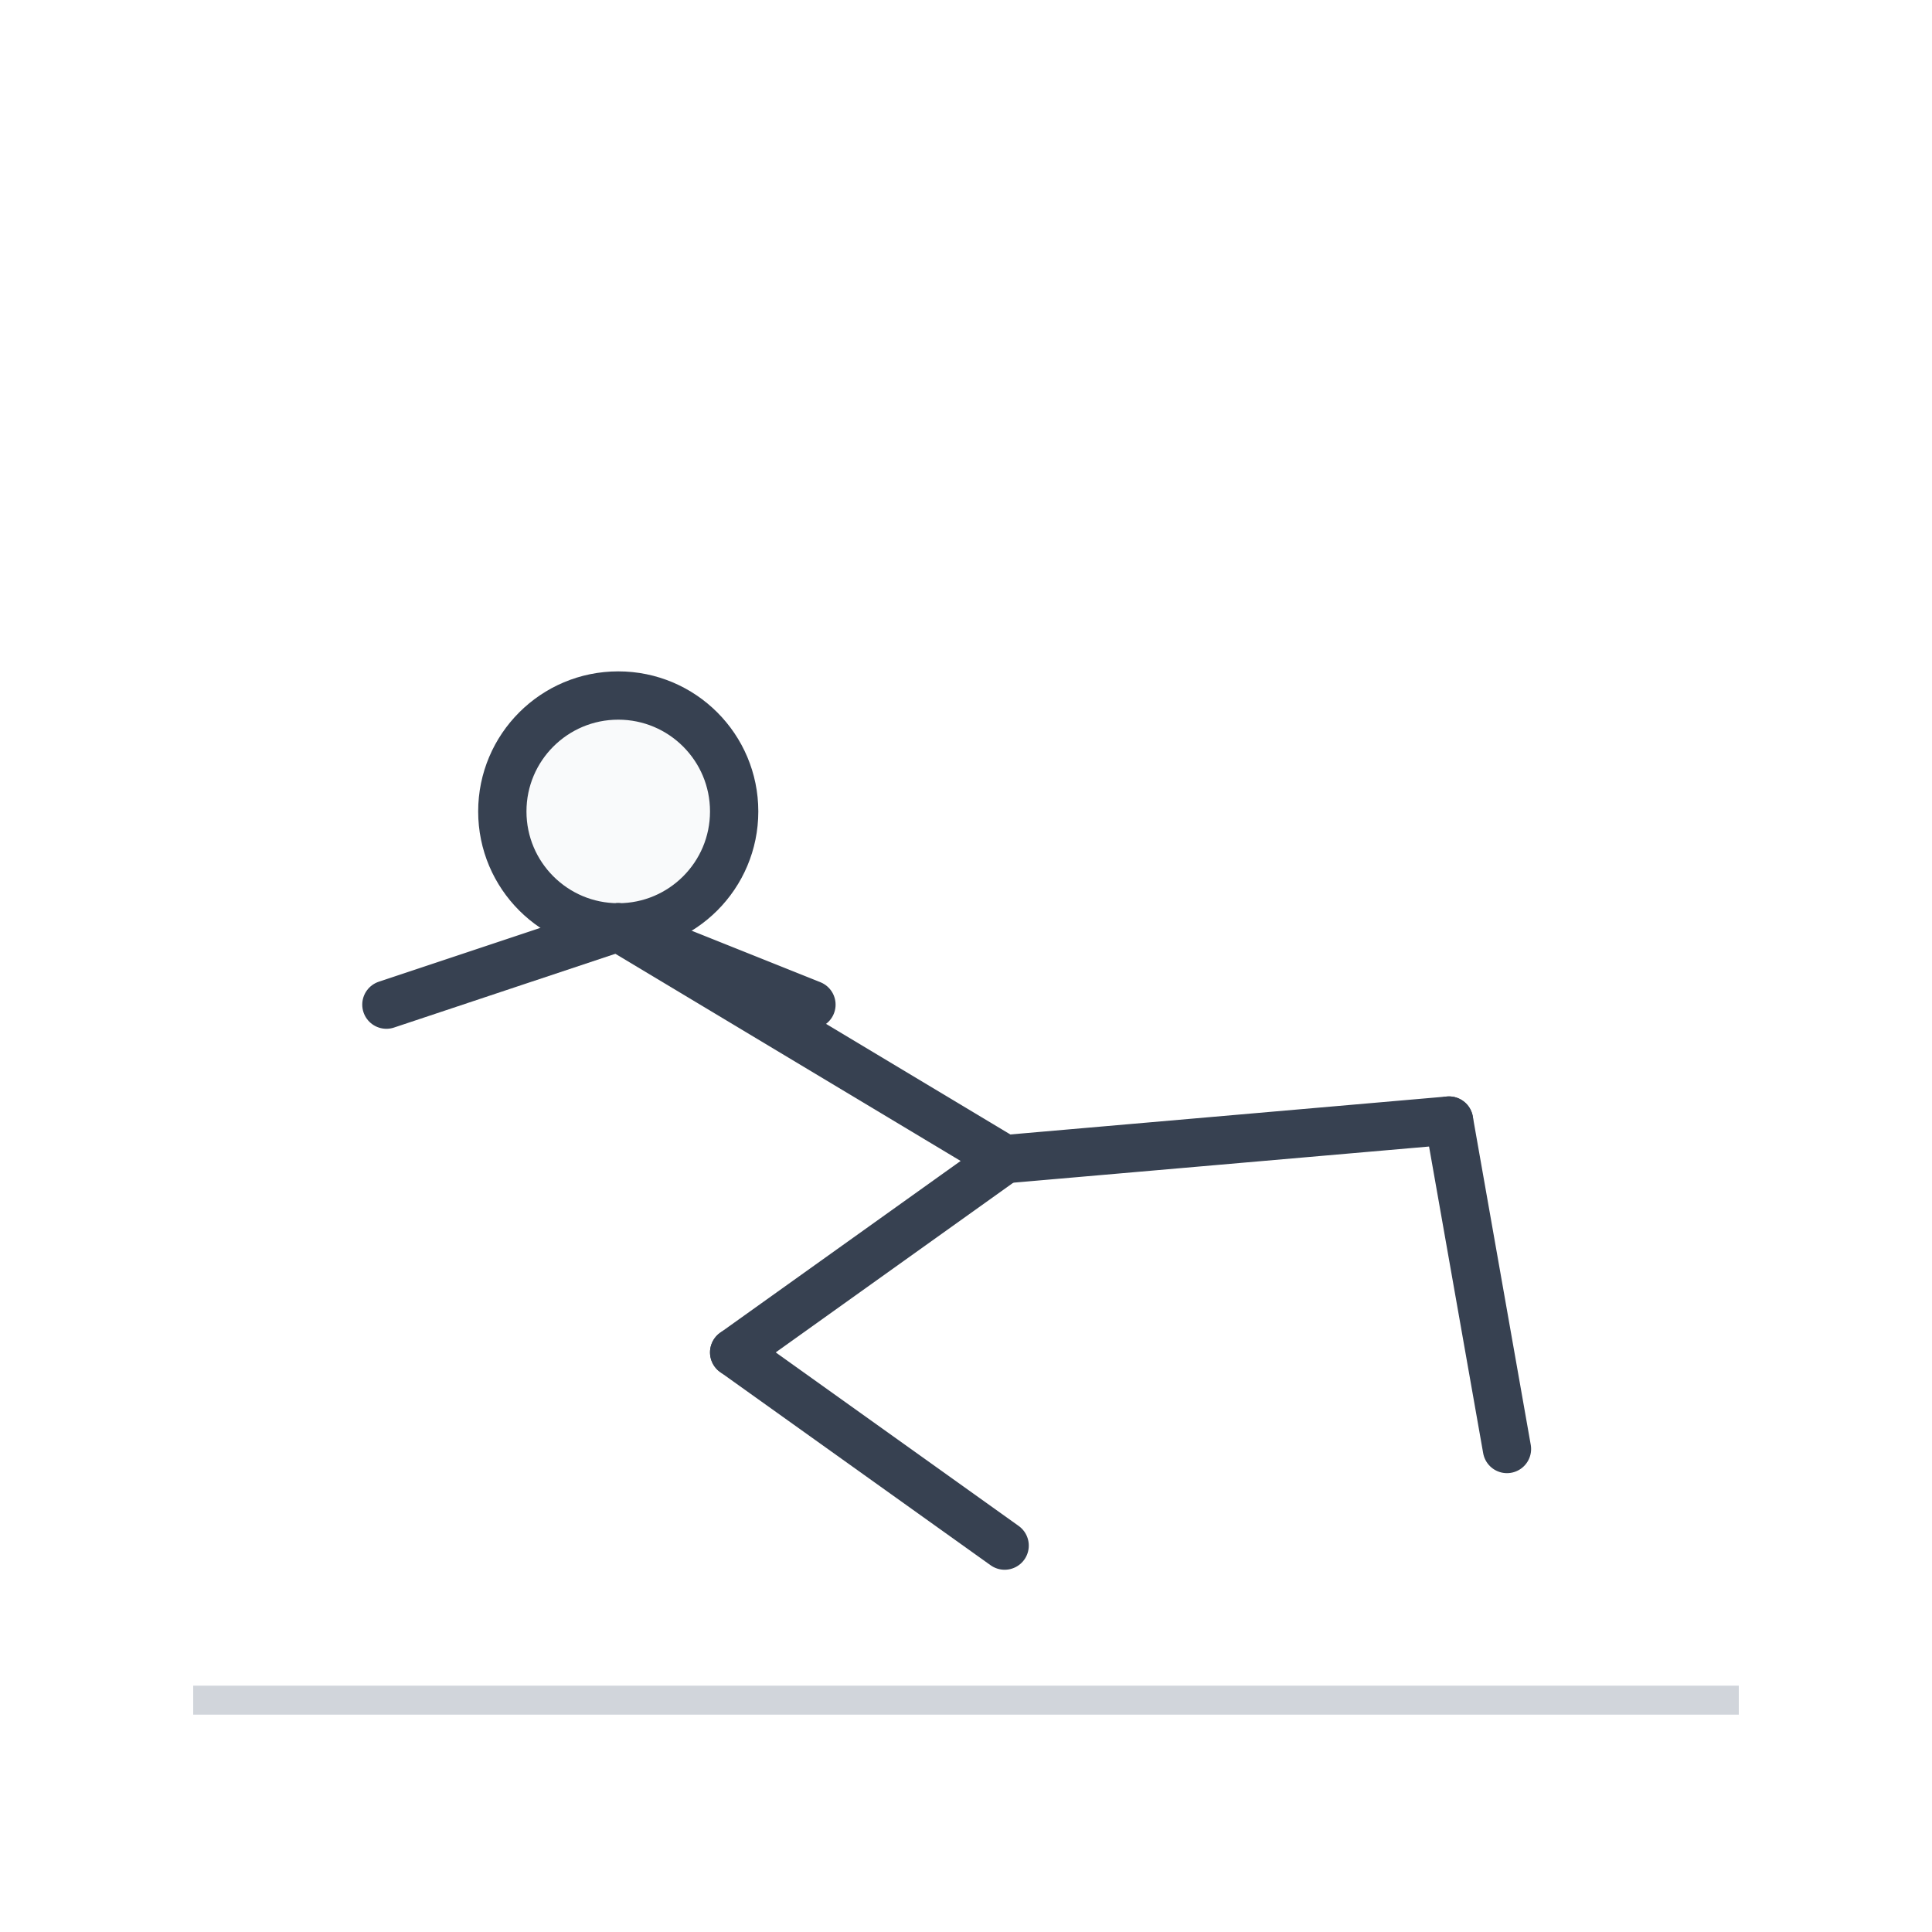
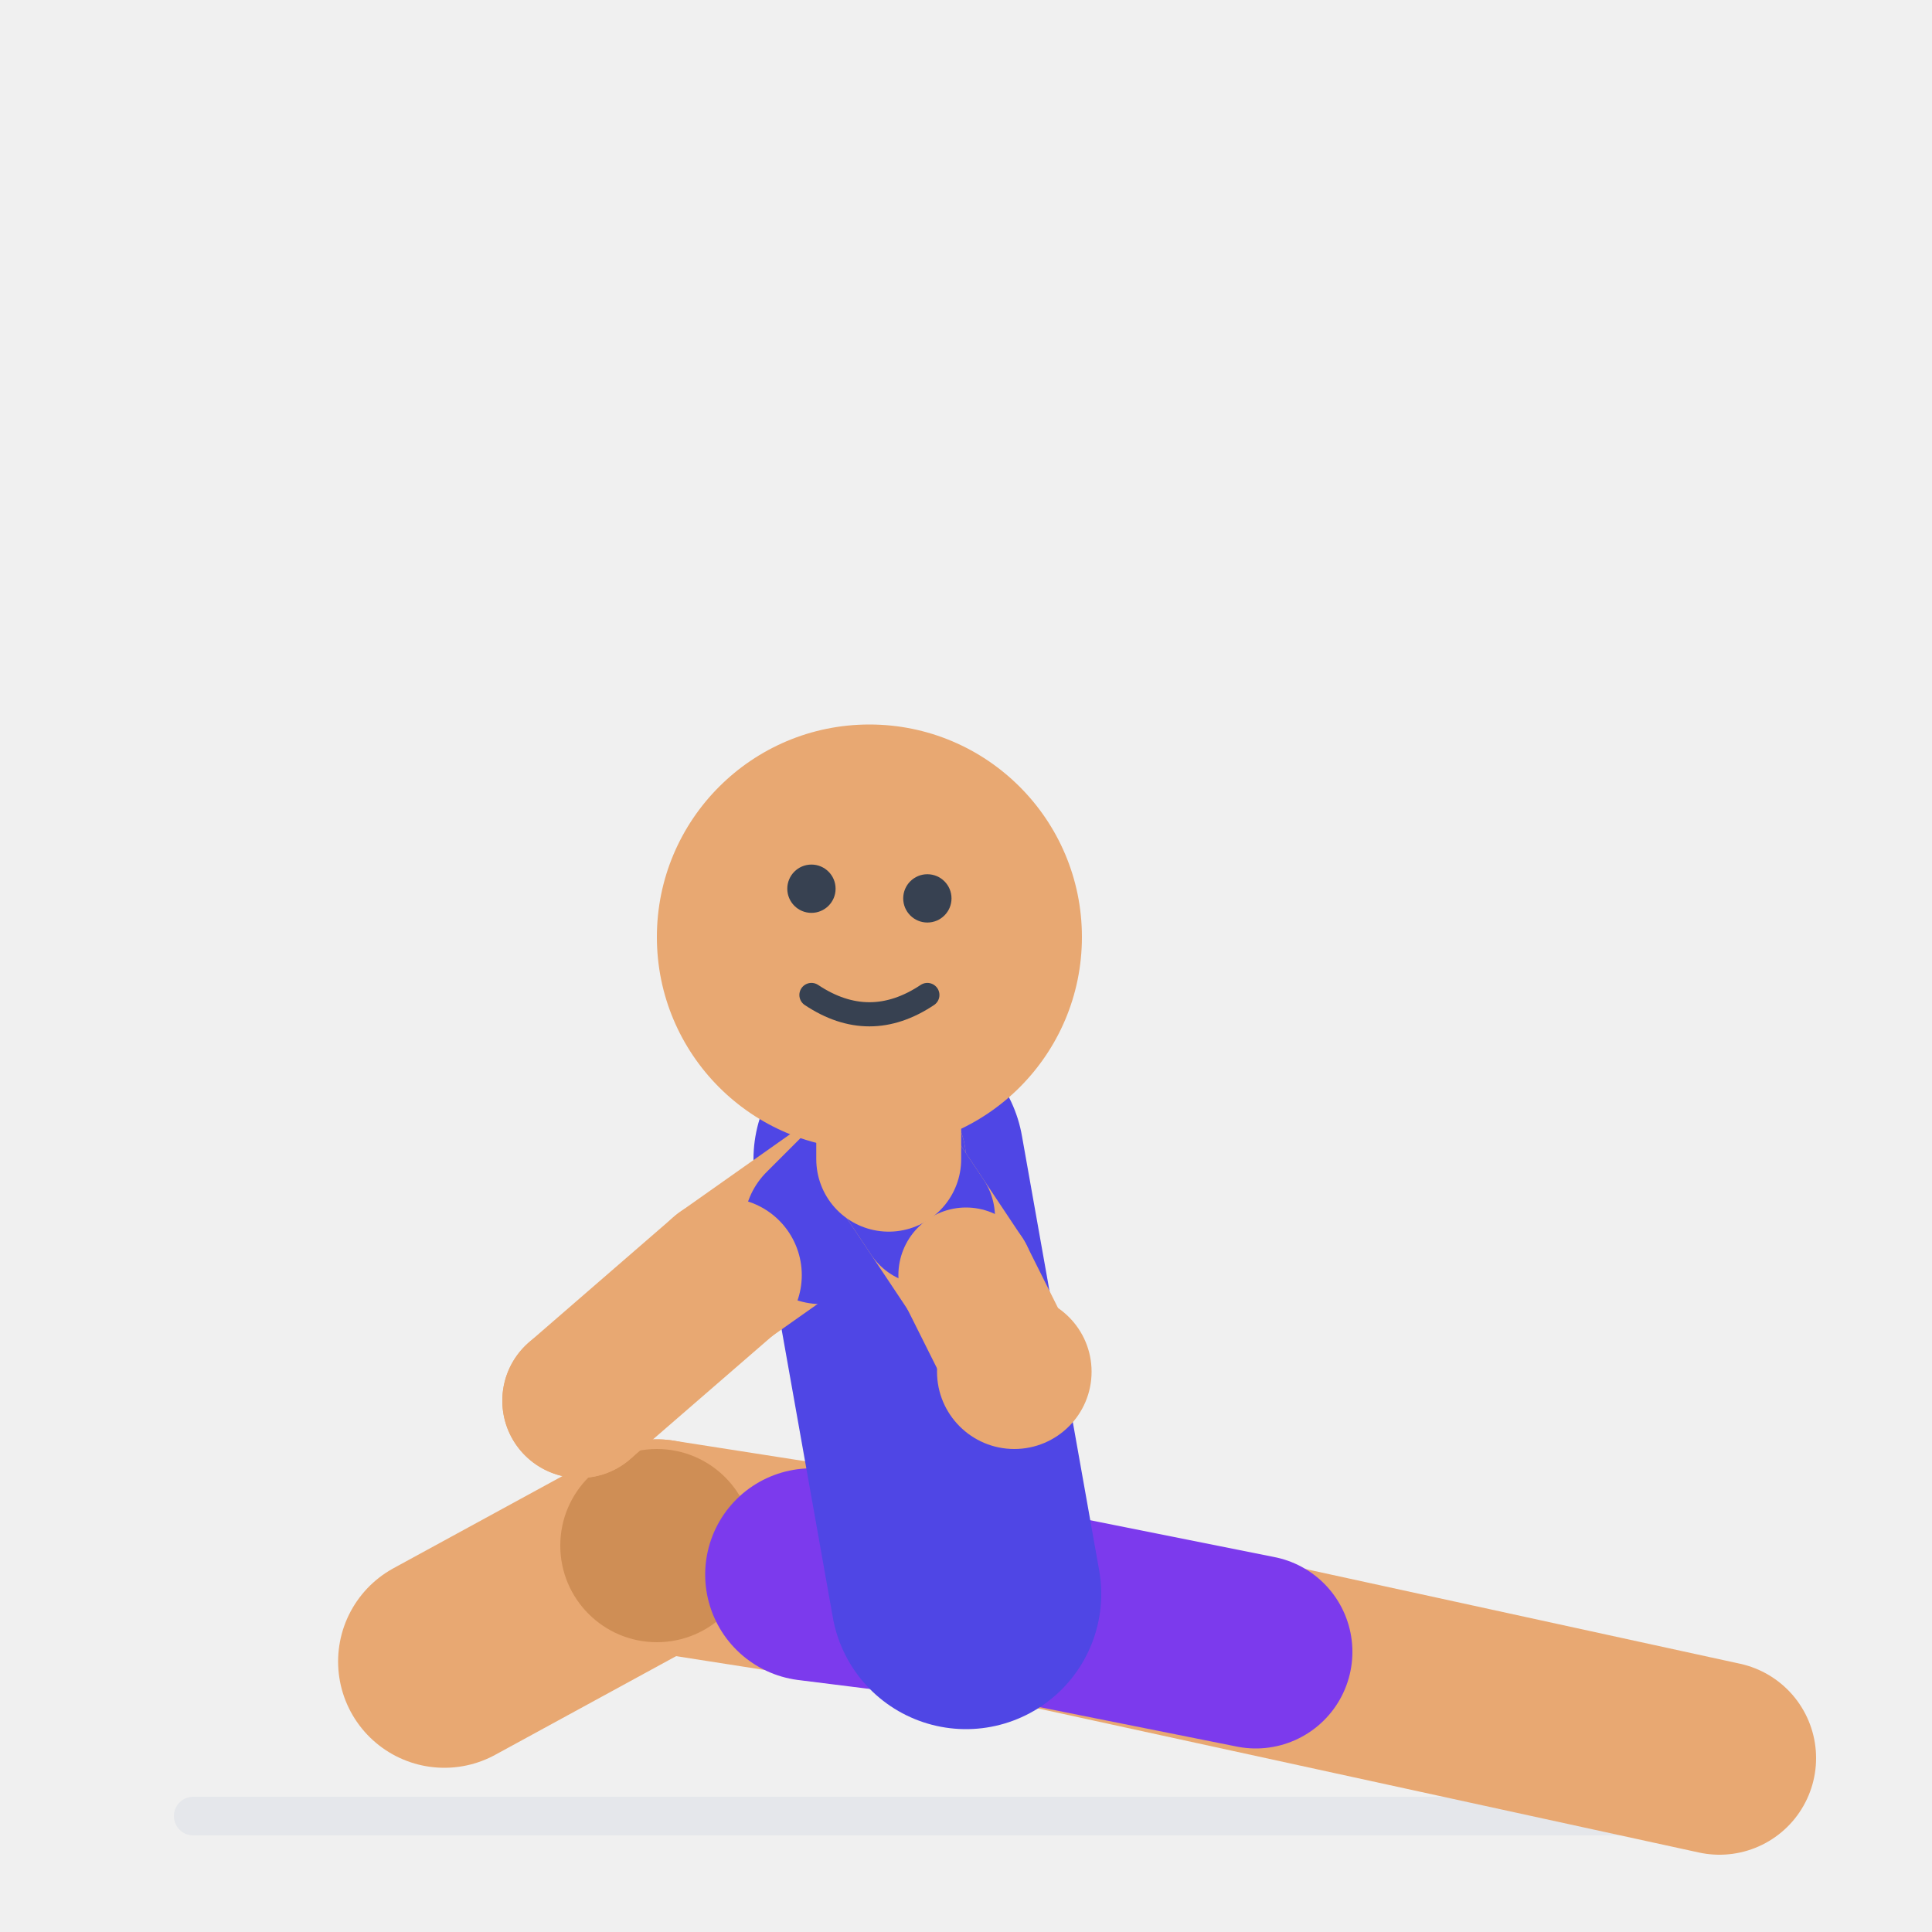
- <svg xmlns="http://www.w3.org/2000/svg" viewBox="0 0 100 100" width="100" height="100">
-   <rect width="100" height="100" fill="white" />
-   <line x1="10" y1="88" x2="90" y2="88" stroke="#d1d5db" stroke-width="1.5" />
-   <circle cx="32" cy="42" r="6" fill="#f9fafb" stroke="#374151" stroke-width="2.5" />
-   <line x1="32" y1="48" x2="52" y2="60" stroke="#374151" stroke-width="2.5" stroke-linecap="round" />
-   <line x1="32" y1="48" x2="20" y2="52" stroke="#374151" stroke-width="2.5" stroke-linecap="round" />
-   <line x1="32" y1="48" x2="42" y2="52" stroke="#374151" stroke-width="2.5" stroke-linecap="round" />
-   <line x1="52" y1="60" x2="38" y2="70" stroke="#374151" stroke-width="2.5" stroke-linecap="round" />
-   <line x1="38" y1="70" x2="52" y2="80" stroke="#374151" stroke-width="2.5" stroke-linecap="round" />
-   <line x1="52" y1="60" x2="75" y2="58" stroke="#374151" stroke-width="2.5" stroke-linecap="round" />
-   <line x1="75" y1="58" x2="78" y2="75" stroke="#374151" stroke-width="2.5" stroke-linecap="round" />
+ <svg xmlns="http://www.w3.org/2000/svg" viewBox="0 0 200 200" width="200" height="200">
+   <line x1="20" y1="188" x2="180" y2="188" stroke="#E5E7EB" stroke-width="4" stroke-linecap="round" />
+   <line x1="100" y1="165" x2="178" y2="182" stroke="#E8A872" stroke-width="20" stroke-linecap="round" />
+   <line x1="100" y1="165" x2="130" y2="171" stroke="#7C3AED" stroke-width="20" stroke-linecap="round" />
+   <circle cx="178" cy="182" r="8" fill="#E8A872" />
+   <line x1="100" y1="165" x2="68" y2="160" stroke="#E8A872" stroke-width="22" stroke-linecap="round" />
+   <line x1="68" y1="160" x2="46" y2="172" stroke="#E8A872" stroke-width="22" stroke-linecap="round" />
+   <circle cx="68" cy="160" r="10" fill="#CF8E55" />
+   <line x1="100" y1="165" x2="84" y2="163" stroke="#7C3AED" stroke-width="22" stroke-linecap="round" />
+   <circle cx="46" cy="172" r="8" fill="#E8A872" />
+   <line x1="100" y1="165" x2="92" y2="120" stroke="#4F46E5" stroke-width="28" stroke-linecap="round" />
+   <line x1="92" y1="120" x2="75" y2="132" stroke="#E8A872" stroke-width="16" stroke-linecap="round" />
+   <line x1="92" y1="120" x2="85" y2="127" stroke="#4F46E5" stroke-width="16" stroke-linecap="round" />
+   <circle cx="75" cy="132" r="7" fill="#CF8E55" />
+   <line x1="75" y1="132" x2="60" y2="145" stroke="#E8A872" stroke-width="16" stroke-linecap="round" />
+   <circle cx="60" cy="145" r="8" fill="#E8A872" />
+   <line x1="92" y1="120" x2="100" y2="132" stroke="#E8A872" stroke-width="14" stroke-linecap="round" />
+   <line x1="92" y1="120" x2="96" y2="126" stroke="#4F46E5" stroke-width="14" stroke-linecap="round" />
+   <circle cx="105" cy="142" r="8" fill="#E8A872" />
+   <line x1="100" y1="132" x2="105" y2="142" stroke="#E8A872" stroke-width="14" stroke-linecap="round" />
+   <line x1="92" y1="120" x2="92" y2="112" stroke="#E8A872" stroke-width="15" stroke-linecap="round" />
+   <circle cx="90" cy="97" r="22" fill="#E8A872" />
+   <circle cx="84" cy="92" r="2.5" fill="#374151" />
+   <circle cx="96" cy="93" r="2.5" fill="#374151" />
+   <path d="M84,103 Q90,107 96,103" stroke="#374151" stroke-width="2.5" fill="none" stroke-linecap="round" />
</svg>
